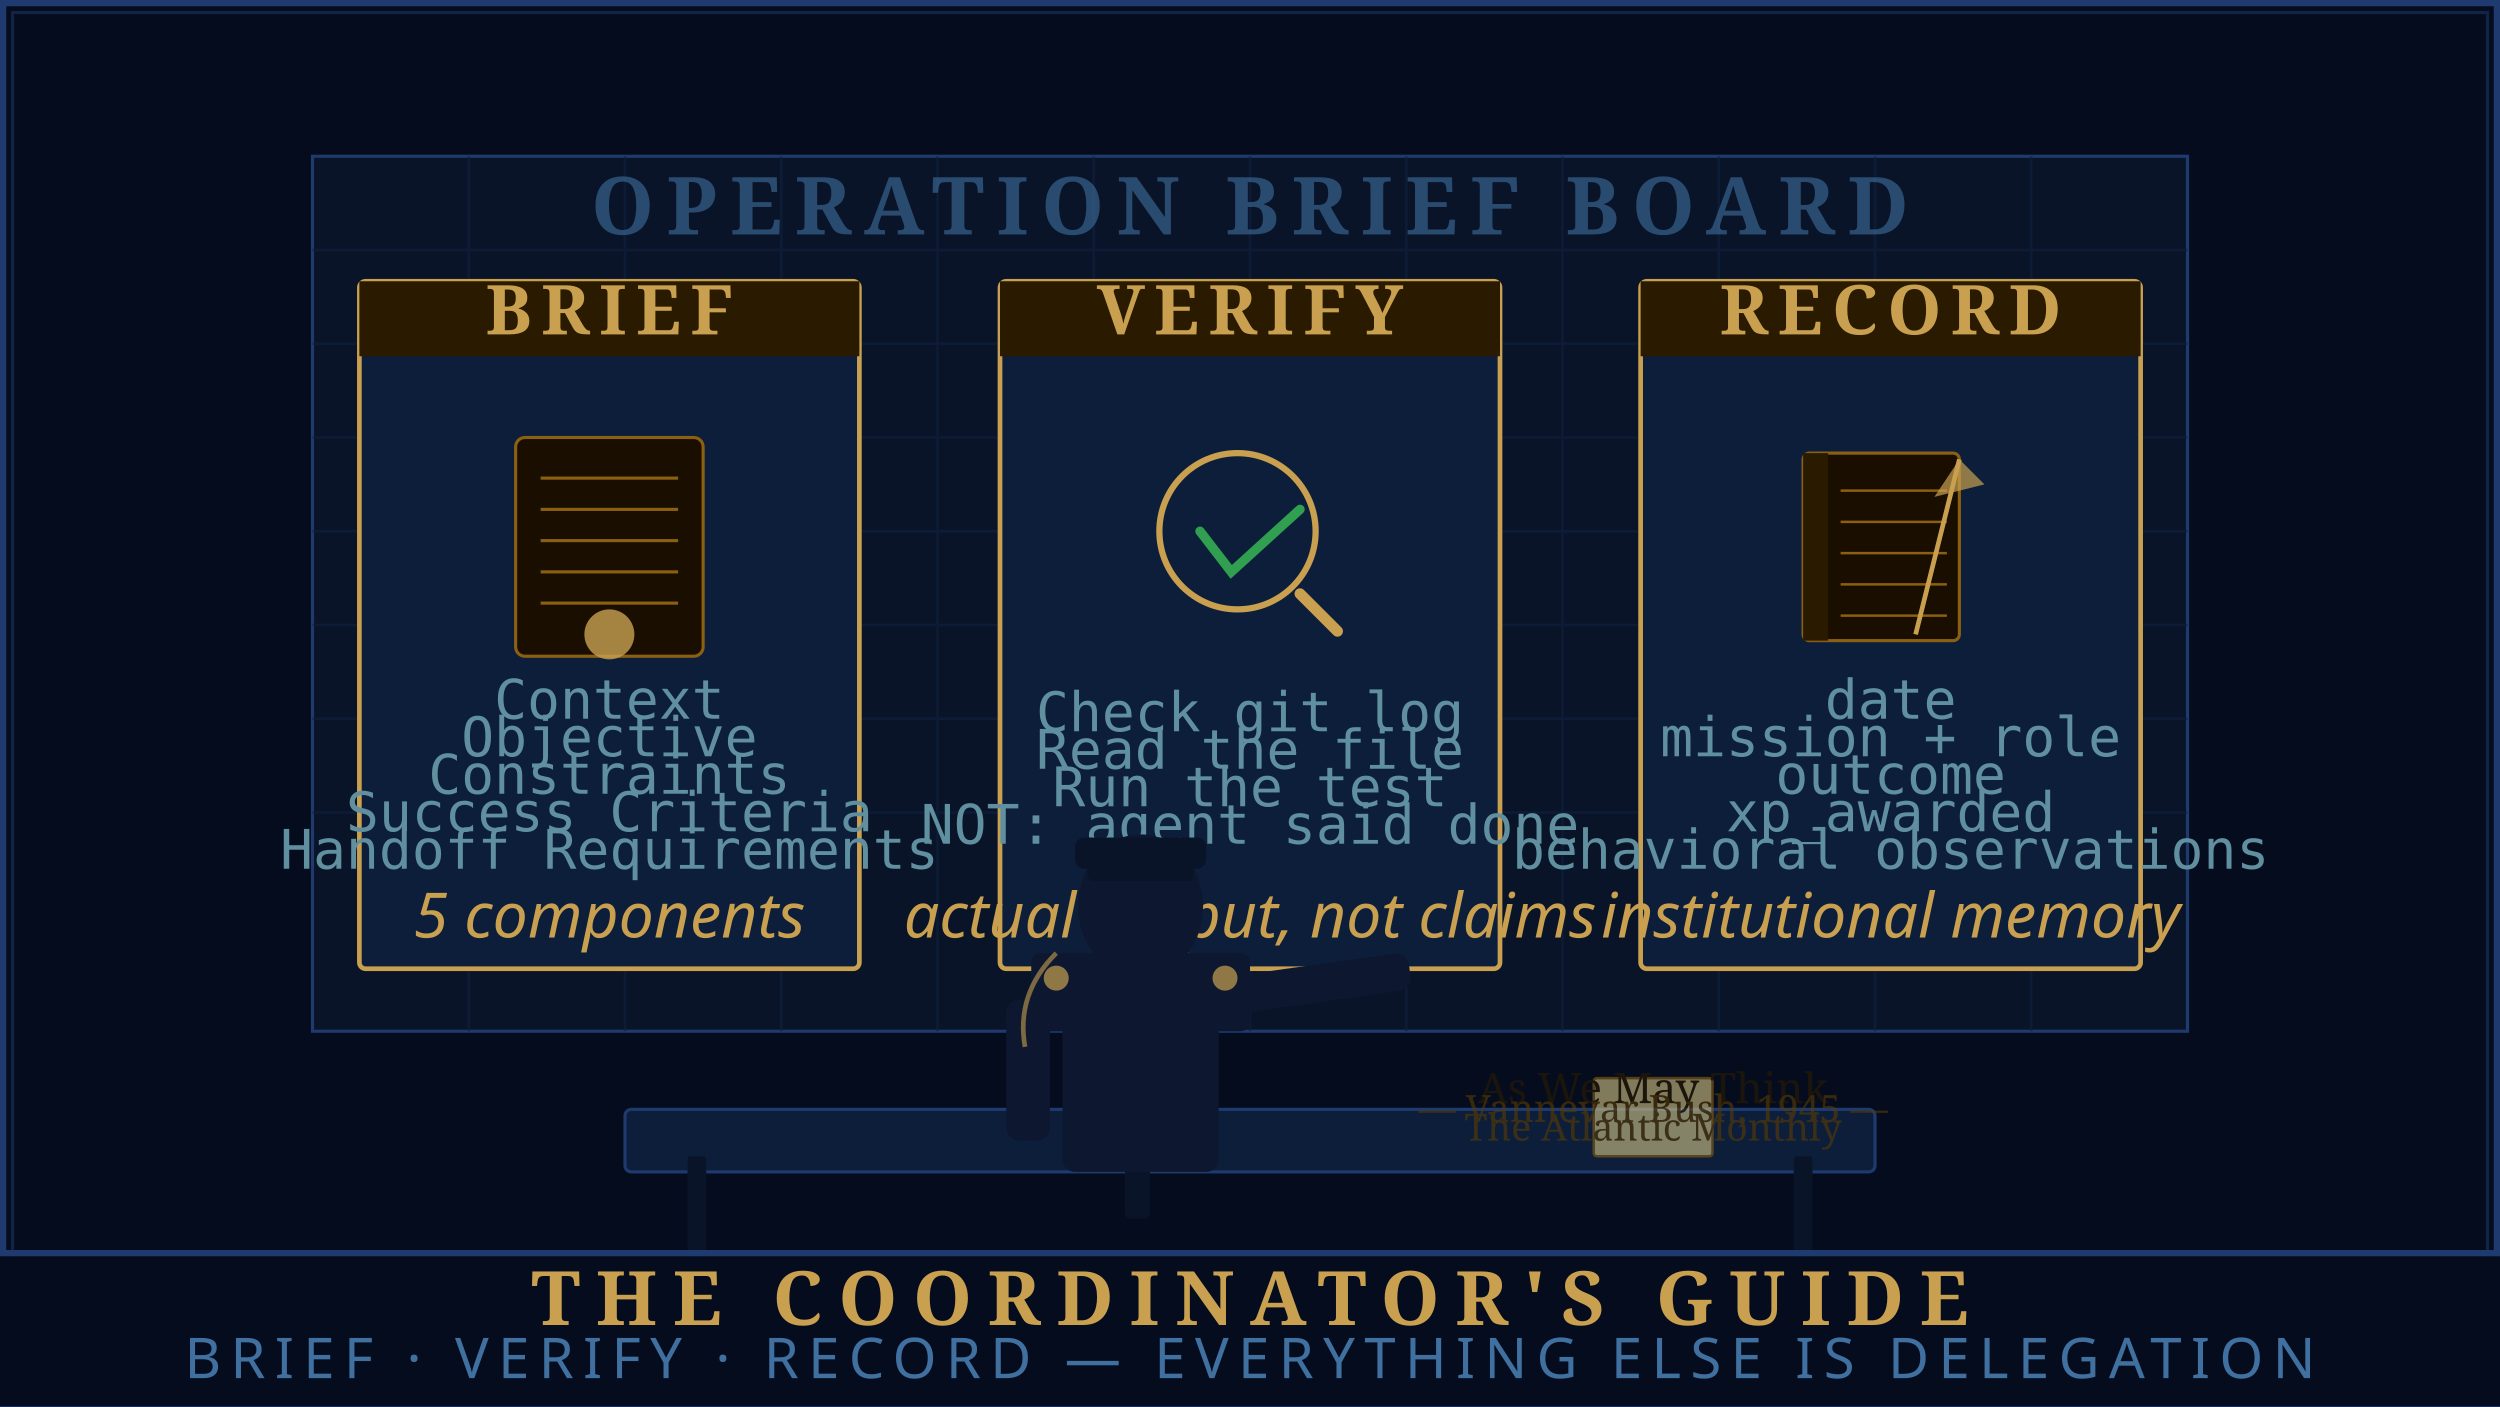
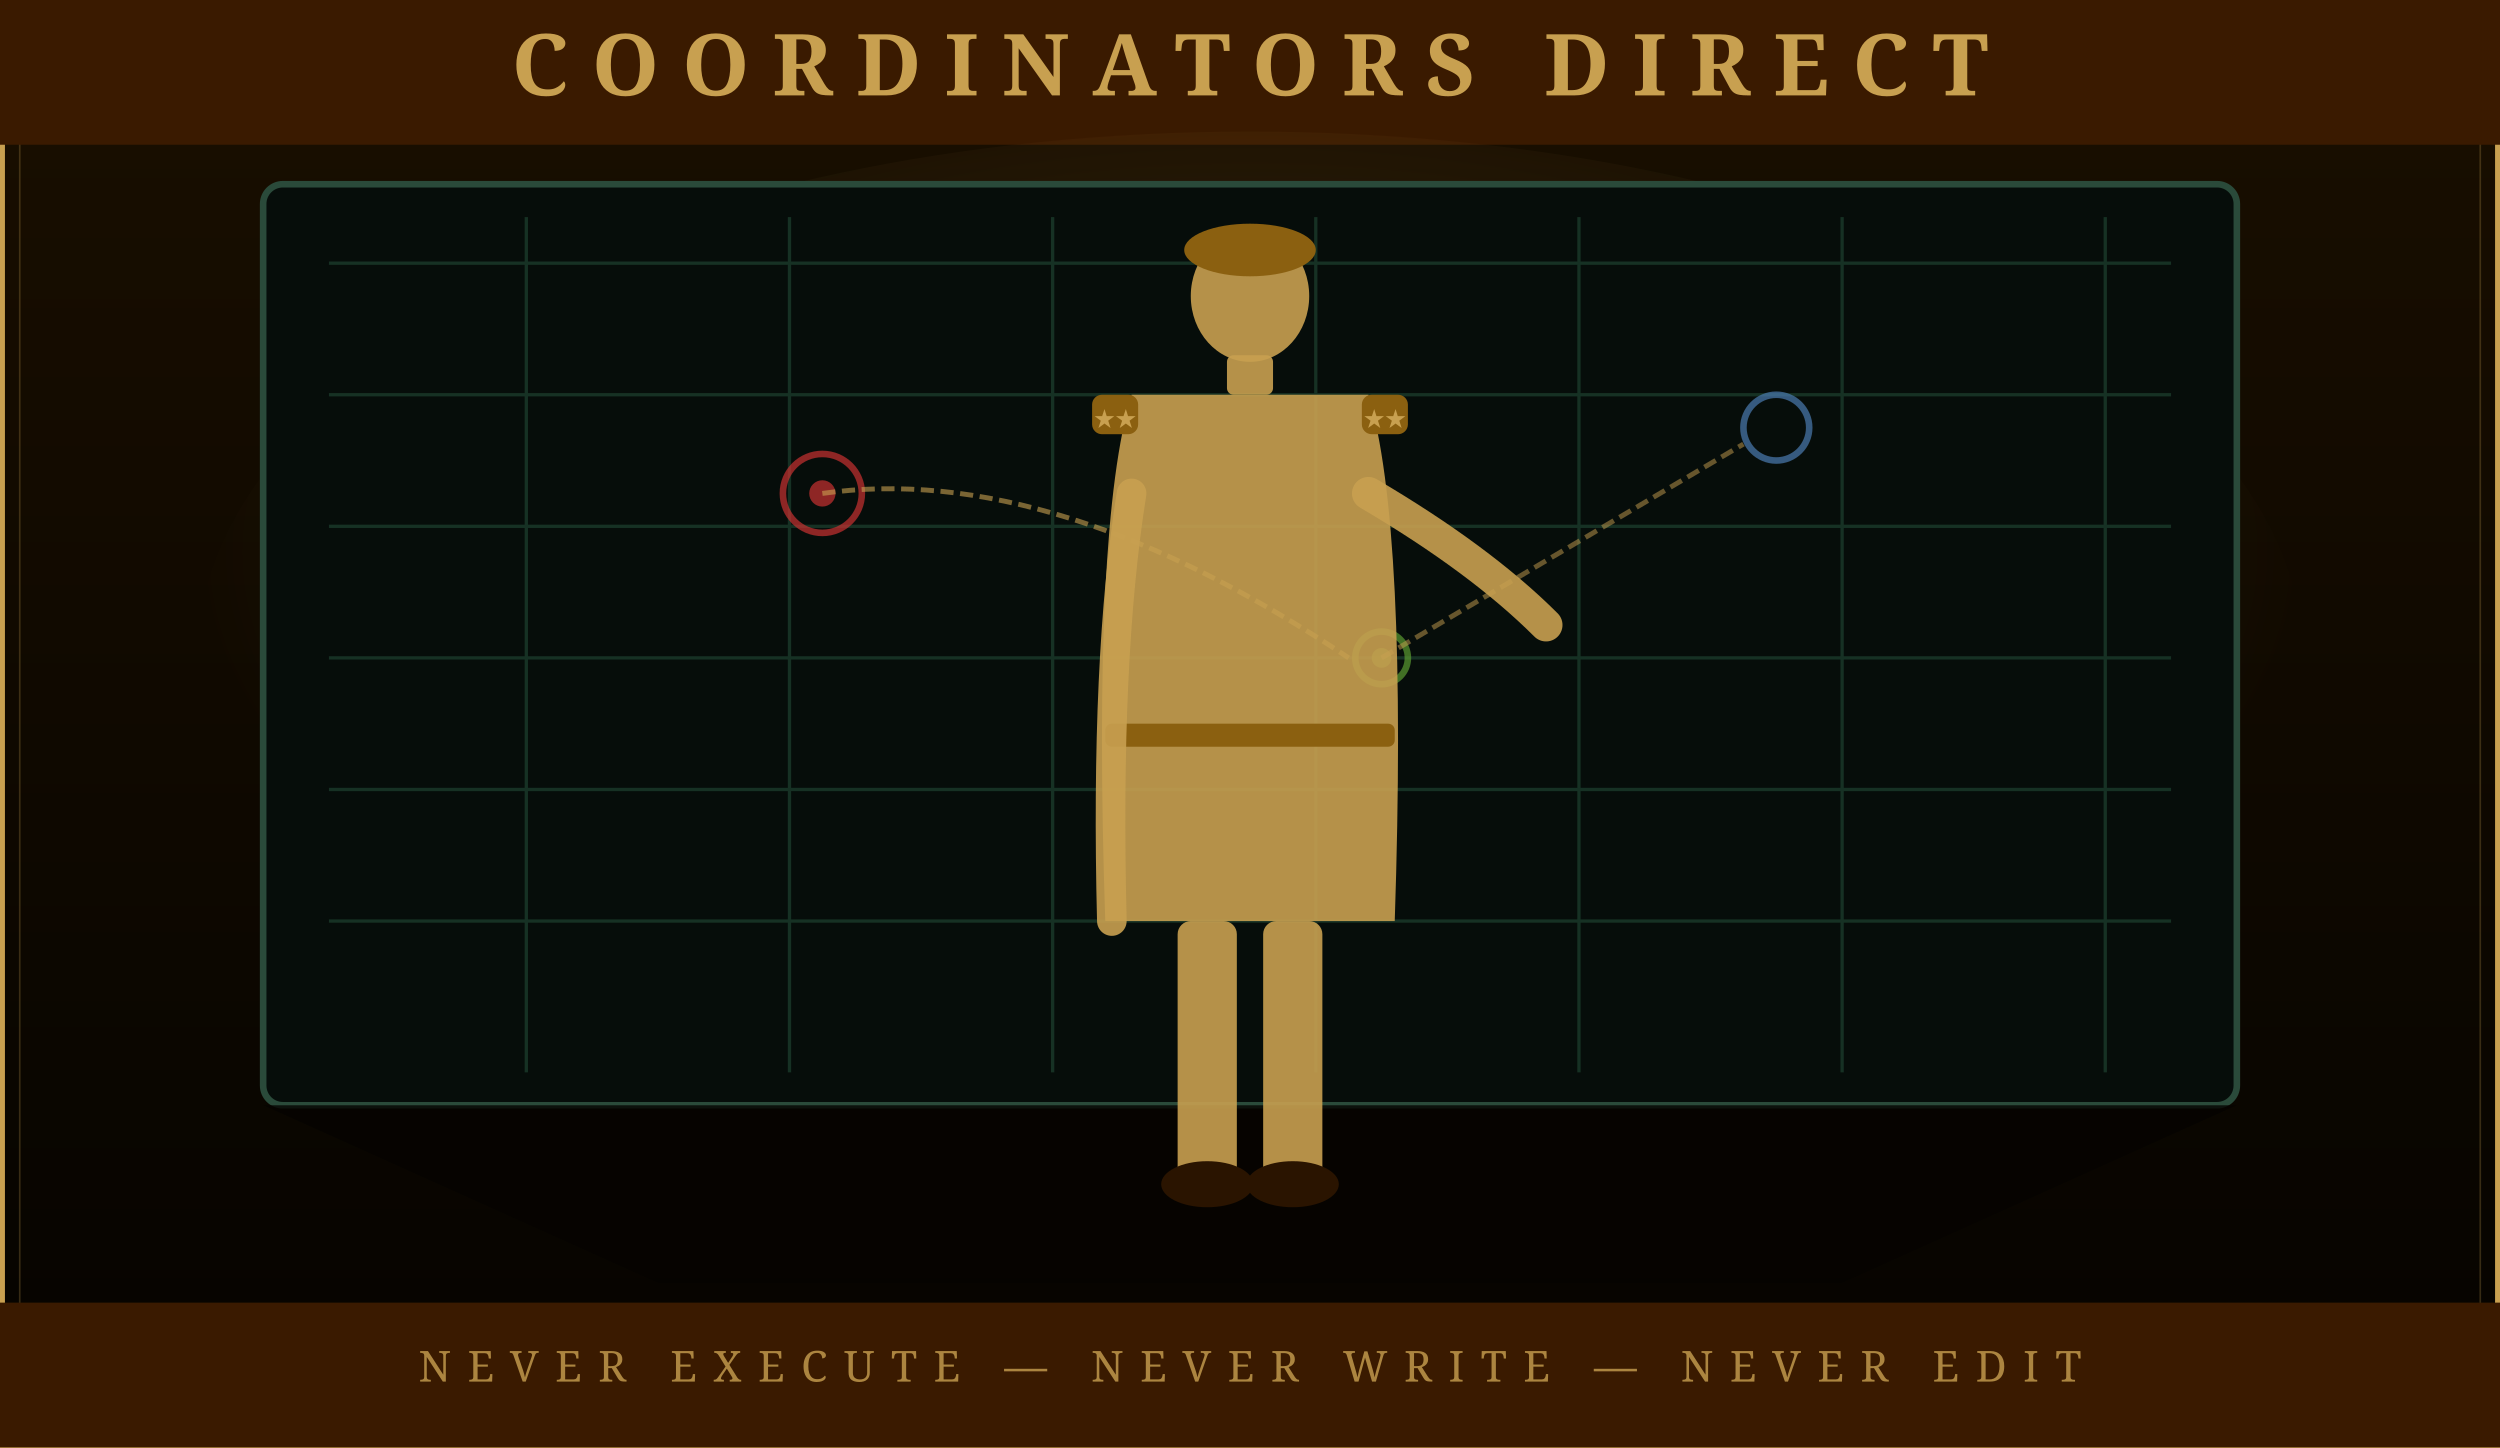
- <svg xmlns="http://www.w3.org/2000/svg" viewBox="0 0 800 450" width="800" height="450">
-   <rect width="800" height="450" fill="#050c1e" />
-   <rect x="0" y="0" width="800" height="450" fill="none" stroke="#1e3a6e" stroke-width="4" />
-   <rect x="4" y="4" width="792" height="442" fill="none" stroke="#1e3a6e" stroke-width="1" opacity="0.5" />
-   <rect x="100" y="50" width="600" height="280" fill="#0a1428" stroke="#1e3a6e" stroke-width="1" />
-   <g stroke="#0d2040" stroke-width="0.8" opacity="0.6">
-     <line x1="100" y1="80" x2="700" y2="80" />
-     <line x1="100" y1="110" x2="700" y2="110" />
-     <line x1="100" y1="140" x2="700" y2="140" />
-     <line x1="100" y1="170" x2="700" y2="170" />
-     <line x1="100" y1="200" x2="700" y2="200" />
-     <line x1="100" y1="230" x2="700" y2="230" />
-     <line x1="100" y1="260" x2="700" y2="260" />
-     <line x1="150" y1="50" x2="150" y2="330" />
-     <line x1="200" y1="50" x2="200" y2="330" />
-     <line x1="250" y1="50" x2="250" y2="330" />
-     <line x1="300" y1="50" x2="300" y2="330" />
-     <line x1="350" y1="50" x2="350" y2="330" />
-     <line x1="400" y1="50" x2="400" y2="330" />
-     <line x1="450" y1="50" x2="450" y2="330" />
-     <line x1="500" y1="50" x2="500" y2="330" />
-     <line x1="550" y1="50" x2="550" y2="330" />
-     <line x1="600" y1="50" x2="600" y2="330" />
-     <line x1="650" y1="50" x2="650" y2="330" />
+ <svg xmlns="http://www.w3.org/2000/svg" viewBox="0 0 760 440" width="760" height="440">
+   <defs>
+     <radialGradient id="cc-glow" cx="50%" cy="40%" r="50%">
+       <stop offset="0%" stop-color="#c8a050" stop-opacity="0.2" />
+       <stop offset="100%" stop-color="#c8a050" stop-opacity="0" />
+     </radialGradient>
+     <linearGradient id="cc-floor" x1="0" y1="0" x2="0" y2="1">
+       <stop offset="0%" stop-color="#1a0f00" />
+       <stop offset="100%" stop-color="#050300" />
+     </linearGradient>
+   </defs>
+   <rect width="760" height="440" fill="url(#cc-floor)" />
+   <rect width="760" height="440" fill="none" stroke="#c8a050" stroke-width="3" />
+   <rect x="6" y="6" width="748" height="428" fill="none" stroke="#c8a050" stroke-width="0.5" opacity="0.25" />
+   <rect x="0" y="0" width="760" height="44" fill="#3a1a00" />
+   <text x="380" y="29" font-family="serif" font-size="26" font-weight="bold" fill="#c8a050" text-anchor="middle" letter-spacing="7">COORDINATORS DIRECT</text>
+   <rect x="0" y="396" width="760" height="44" fill="#3a1a00" />
+   <text x="380" y="420" font-family="serif" font-size="13" fill="#c8a050" text-anchor="middle" letter-spacing="5" opacity="0.8">NEVER EXECUTE — NEVER WRITE — NEVER EDIT</text>
+   <ellipse cx="380" cy="200" rx="320" ry="160" fill="url(#cc-glow)" />
+   <rect x="80" y="56" width="600" height="280" fill="#060d0a" rx="6" stroke="#2a4a3a" stroke-width="2" />
+   <g stroke="#1a3a2a" stroke-width="1" opacity="0.8">
+     <line x1="100" y1="80" x2="660" y2="80" />
+     <line x1="100" y1="120" x2="660" y2="120" />
+     <line x1="100" y1="160" x2="660" y2="160" />
+     <line x1="100" y1="200" x2="660" y2="200" />
+     <line x1="100" y1="240" x2="660" y2="240" />
+     <line x1="100" y1="280" x2="660" y2="280" />
+     <line x1="160" y1="66" x2="160" y2="326" />
+     <line x1="240" y1="66" x2="240" y2="326" />
+     <line x1="320" y1="66" x2="320" y2="326" />
+     <line x1="400" y1="66" x2="400" y2="326" />
+     <line x1="480" y1="66" x2="480" y2="326" />
+     <line x1="560" y1="66" x2="560" y2="326" />
+     <line x1="640" y1="66" x2="640" y2="326" />
  </g>
-   <text x="400" y="75" font-family="serif" font-size="25.6" font-weight="bold" fill="#4070a0" text-anchor="middle" letter-spacing="4" opacity="0.6">OPERATION BRIEF BOARD</text>
-   <rect x="115" y="90" width="160" height="220" fill="#0d1e3a" stroke="#c8a050" stroke-width="1.5" rx="2" />
-   <rect x="115" y="90" width="160" height="24" fill="#2a1a00" />
-   <text x="195" y="107" font-family="serif" font-size="22" font-weight="bold" fill="#c8a050" text-anchor="middle" letter-spacing="3">BRIEF</text>
-   <g transform="translate(195,175)">
-     <rect x="-30" y="-35" width="60" height="70" rx="3" fill="#1a0e00" stroke="#8b6010" stroke-width="1" />
-     <line x1="-22" y1="-22" x2="22" y2="-22" stroke="#8b6010" stroke-width="1" />
-     <line x1="-22" y1="-12" x2="22" y2="-12" stroke="#8b6010" stroke-width="1" />
-     <line x1="-22" y1="-2" x2="22" y2="-2" stroke="#8b6010" stroke-width="1" />
-     <line x1="-22" y1="8" x2="22" y2="8" stroke="#8b6010" stroke-width="1" />
-     <line x1="-22" y1="18" x2="22" y2="18" stroke="#8b6010" stroke-width="1" />
-     <circle cx="0" cy="28" r="8" fill="#c8a050" opacity="0.8" />
+   <circle cx="250" cy="150" r="12" fill="none" stroke="#c83030" stroke-width="2" opacity="0.7" />
+   <circle cx="250" cy="150" r="4" fill="#c83030" opacity="0.7" />
+   <circle cx="420" cy="200" r="8" fill="none" stroke="#5a9a30" stroke-width="2" opacity="0.7" />
+   <circle cx="420" cy="200" r="3" fill="#5a9a30" opacity="0.7" />
+   <circle cx="540" cy="130" r="10" fill="none" stroke="#4a7ab0" stroke-width="2" opacity="0.7" />
+   <path d="M 250,150 Q 320,140 410,200" stroke="#c8a050" stroke-width="1.5" fill="none" stroke-dasharray="4,2" opacity="0.6" />
+   <path d="M 420,200 L 530,135" stroke="#c8a050" stroke-width="1.5" fill="none" stroke-dasharray="4,2" opacity="0.5" />
+   <path d="M 200,390 L 560,390 L 680,336 L 80,336 Z" fill="#050300" opacity="0.8" />
+   <g transform="translate(380, 200)" fill="#c8a050">
+     <ellipse cx="0" cy="-110" rx="18" ry="20" opacity="0.9" />
+     <ellipse cx="0" cy="-124" rx="20" ry="8" fill="#8b6010" />
+     <rect x="-7" y="-92" width="14" height="12" rx="2" opacity="0.9" />
+     <path d="M -36,-80 Q -48,-40 -44,80 L 44,80 Q 48,-40 36,-80 Z" opacity="0.9" />
+     <rect x="-48" y="-80" width="14" height="12" rx="3" fill="#8b6010" />
+     <rect x="34" y="-80" width="14" height="12" rx="3" fill="#8b6010" />
+     <text x="-41" y="-70" font-family="serif" font-size="8" fill="#c8a050" text-anchor="middle">★★</text>
+     <text x="41" y="-70" font-family="serif" font-size="8" fill="#c8a050" text-anchor="middle">★★</text>
+     <rect x="-44" y="20" width="88" height="7" rx="2" fill="#8b6010" />
+     <path d="M 36,-50 Q 70,-30 90,-10" stroke="#c8a050" stroke-width="10" fill="none" stroke-linecap="round" opacity="0.9" />
+     <path d="M -36,-50 Q -44,0 -42,80" stroke="#c8a050" stroke-width="9" fill="none" stroke-linecap="round" opacity="0.9" />
+     <rect x="-22" y="80" width="18" height="80" rx="4" opacity="0.9" />
+     <rect x="4" y="80" width="18" height="80" rx="4" opacity="0.9" />
+     <ellipse cx="-13" cy="160" rx="14" ry="7" fill="#2a1400" />
+     <ellipse cx="13" cy="160" rx="14" ry="7" fill="#2a1400" />
  </g>
-   <g font-family="monospace" font-size="17.5" fill="#6090a0">
-     <text x="195" y="230" text-anchor="middle">Context</text>
-     <text x="195" y="242" text-anchor="middle">Objective</text>
-     <text x="195" y="254" text-anchor="middle">Constraints</text>
-     <text x="195" y="266" text-anchor="middle">Success Criteria</text>
-     <text x="195" y="278" text-anchor="middle">Handoff Requirements</text>
-   </g>
-   <text x="195" y="300" font-family="sans-serif" font-size="20" fill="#c8a050" text-anchor="middle" font-style="italic">5 components</text>
-   <rect x="320" y="90" width="160" height="220" fill="#0d1e3a" stroke="#c8a050" stroke-width="1.5" rx="2" />
-   <rect x="320" y="90" width="160" height="24" fill="#2a1a00" />
-   <text x="400" y="107" font-family="serif" font-size="22" font-weight="bold" fill="#c8a050" text-anchor="middle" letter-spacing="3">VERIFY</text>
-   <g transform="translate(400,175)">
-     <circle cx="-4" cy="-5" r="25" fill="none" stroke="#c8a050" stroke-width="2" />
-     <line x1="16" y1="15" x2="28" y2="27" stroke="#c8a050" stroke-width="3.5" stroke-linecap="round" />
-     <path d="M -16,-5 L -6,8 L 16,-12" stroke="#30a050" stroke-width="3" fill="none" stroke-linecap="round" />
-   </g>
-   <g font-family="monospace" font-size="17.5" fill="#6090a0">
-     <text x="400" y="234" text-anchor="middle">Check git log</text>
-     <text x="400" y="246" text-anchor="middle">Read the file</text>
-     <text x="400" y="258" text-anchor="middle">Run the test</text>
-     <text x="400" y="270" text-anchor="middle">NOT: agent said done</text>
-   </g>
-   <text x="400" y="300" font-family="sans-serif" font-size="20" fill="#c8a050" text-anchor="middle" font-style="italic">actual output, not claims</text>
-   <rect x="525" y="90" width="160" height="220" fill="#0d1e3a" stroke="#c8a050" stroke-width="1.5" rx="2" />
-   <rect x="525" y="90" width="160" height="24" fill="#2a1a00" />
-   <text x="605" y="107" font-family="serif" font-size="22" font-weight="bold" fill="#c8a050" text-anchor="middle" letter-spacing="3">RECORD</text>
-   <g transform="translate(605,175)">
-     <rect x="-28" y="-30" width="50" height="60" rx="2" fill="#1a0e00" stroke="#8b6010" stroke-width="1" />
-     <rect x="-28" y="-30" width="8" height="60" fill="#2a1a00" />
-     <line x1="-16" y1="-18" x2="18" y2="-18" stroke="#8b6010" stroke-width="0.8" />
-     <line x1="-16" y1="-8" x2="18" y2="-8" stroke="#8b6010" stroke-width="0.8" />
-     <line x1="-16" y1="2" x2="18" y2="2" stroke="#8b6010" stroke-width="0.8" />
-     <line x1="-16" y1="12" x2="18" y2="12" stroke="#8b6010" stroke-width="0.8" />
-     <line x1="-16" y1="22" x2="18" y2="22" stroke="#8b6010" stroke-width="0.8" />
-     <line x1="22" y1="-28" x2="8" y2="28" stroke="#c8a050" stroke-width="1.5" />
-     <path d="M 22,-28 L 30,-20 L 14,-16 Z" fill="#c8a050" opacity="0.7" />
-   </g>
-   <g font-family="monospace" font-size="17.5" fill="#6090a0">
-     <text x="605" y="230" text-anchor="middle">date</text>
-     <text x="605" y="242" text-anchor="middle">mission + role</text>
-     <text x="605" y="254" text-anchor="middle">outcome</text>
-     <text x="605" y="266" text-anchor="middle">xp_awarded</text>
-     <text x="605" y="278" text-anchor="middle">behavioral observations</text>
-   </g>
-   <text x="605" y="300" font-family="sans-serif" font-size="20" fill="#c8a050" text-anchor="middle" font-style="italic">institutional memory</text>
-   <g fill="#050c1e">
-     <rect x="200" y="355" width="400" height="20" rx="2" fill="#0d1e3a" stroke="#1e3a6e" stroke-width="1" />
-     <rect x="220" y="370" width="6" height="50" rx="1" fill="#0a1428" />
-     <rect x="574" y="370" width="6" height="50" rx="1" fill="#0a1428" />
-     <rect x="360" y="330" width="8" height="60" rx="2" fill="#0a1428" />
-     <rect x="340" y="305" width="50" height="70" rx="4" fill="#0d1830" />
-     <rect x="330" y="305" width="70" height="25" rx="3" fill="#0d1830" />
-     <ellipse cx="365" cy="290" rx="20" ry="23" fill="#0d1830" />
-     <rect x="348" y="274" width="34" height="8" rx="2" fill="#0a1428" />
-     <rect x="344" y="268" width="42" height="10" rx="3" fill="#0a1428" />
-     <rect x="376" y="315" width="75" height="12" rx="4" fill="#0d1830" transform="rotate(-8,376,315)" />
-     <rect x="322" y="320" width="14" height="45" rx="4" fill="#0d1830" />
-     <circle cx="338" cy="313" r="4" fill="#c8a050" opacity="0.7" />
-     <circle cx="392" cy="313" r="4" fill="#c8a050" opacity="0.7" />
-   </g>
-   <g transform="translate(510, 345)" opacity="0.6">
-     <rect x="0" y="0" width="38" height="25" fill="#d4c585" stroke="#8b6010" stroke-width="0.8" rx="1" />
-     <text x="19" y="8" font-family="serif" font-size="13.5" fill="#2a1a00" text-anchor="middle">As We May Think</text>
-     <text x="19" y="14" font-family="serif" font-size="12" fill="#5a3a00" text-anchor="middle">— Vannevar Bush, 1945 —</text>
-     <text x="19" y="20" font-family="serif" font-size="12" fill="#5a3a00" text-anchor="middle">The Atlantic Monthly</text>
-   </g>
-   <rect x="0" y="400" width="800" height="50" fill="#050c1e" />
-   <rect x="0" y="400" width="800" height="2" fill="#1e3a6e" />
-   <text x="400" y="424" font-family="serif" font-size="24" font-weight="bold" fill="#c8a050" text-anchor="middle" letter-spacing="5">THE COORDINATOR'S GUIDE</text>
-   <text x="400" y="441" font-family="sans-serif" font-size="18" fill="#4070a0" text-anchor="middle" letter-spacing="3">BRIEF · VERIFY · RECORD — EVERYTHING ELSE IS DELEGATION</text>
-   <path d="M 338,305 Q 325,318 328,335" stroke="#c8a050" stroke-width="1.5" fill="none" opacity="0.6" />
</svg>
